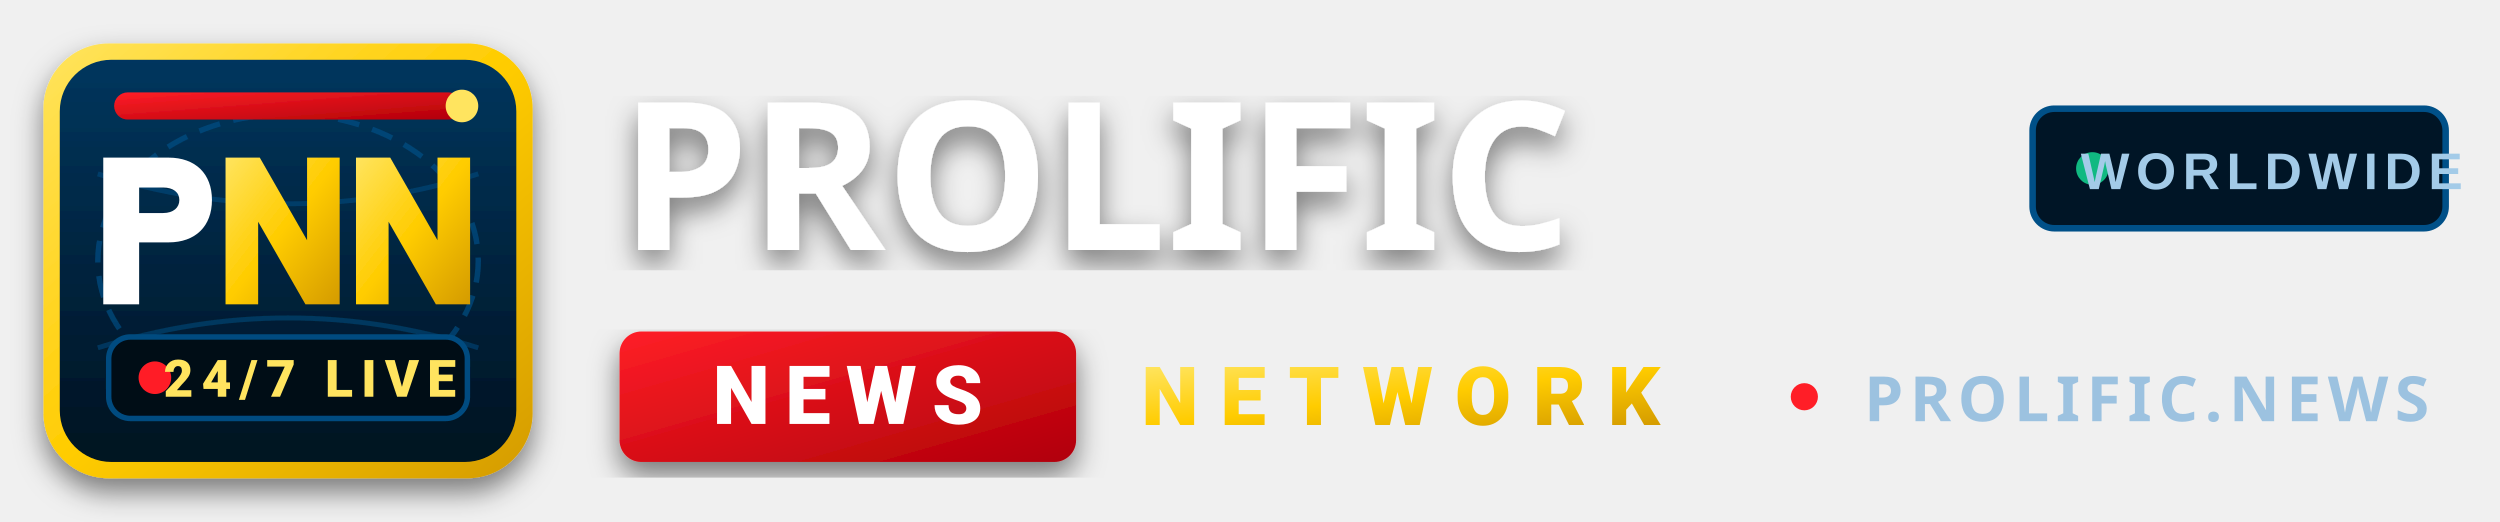
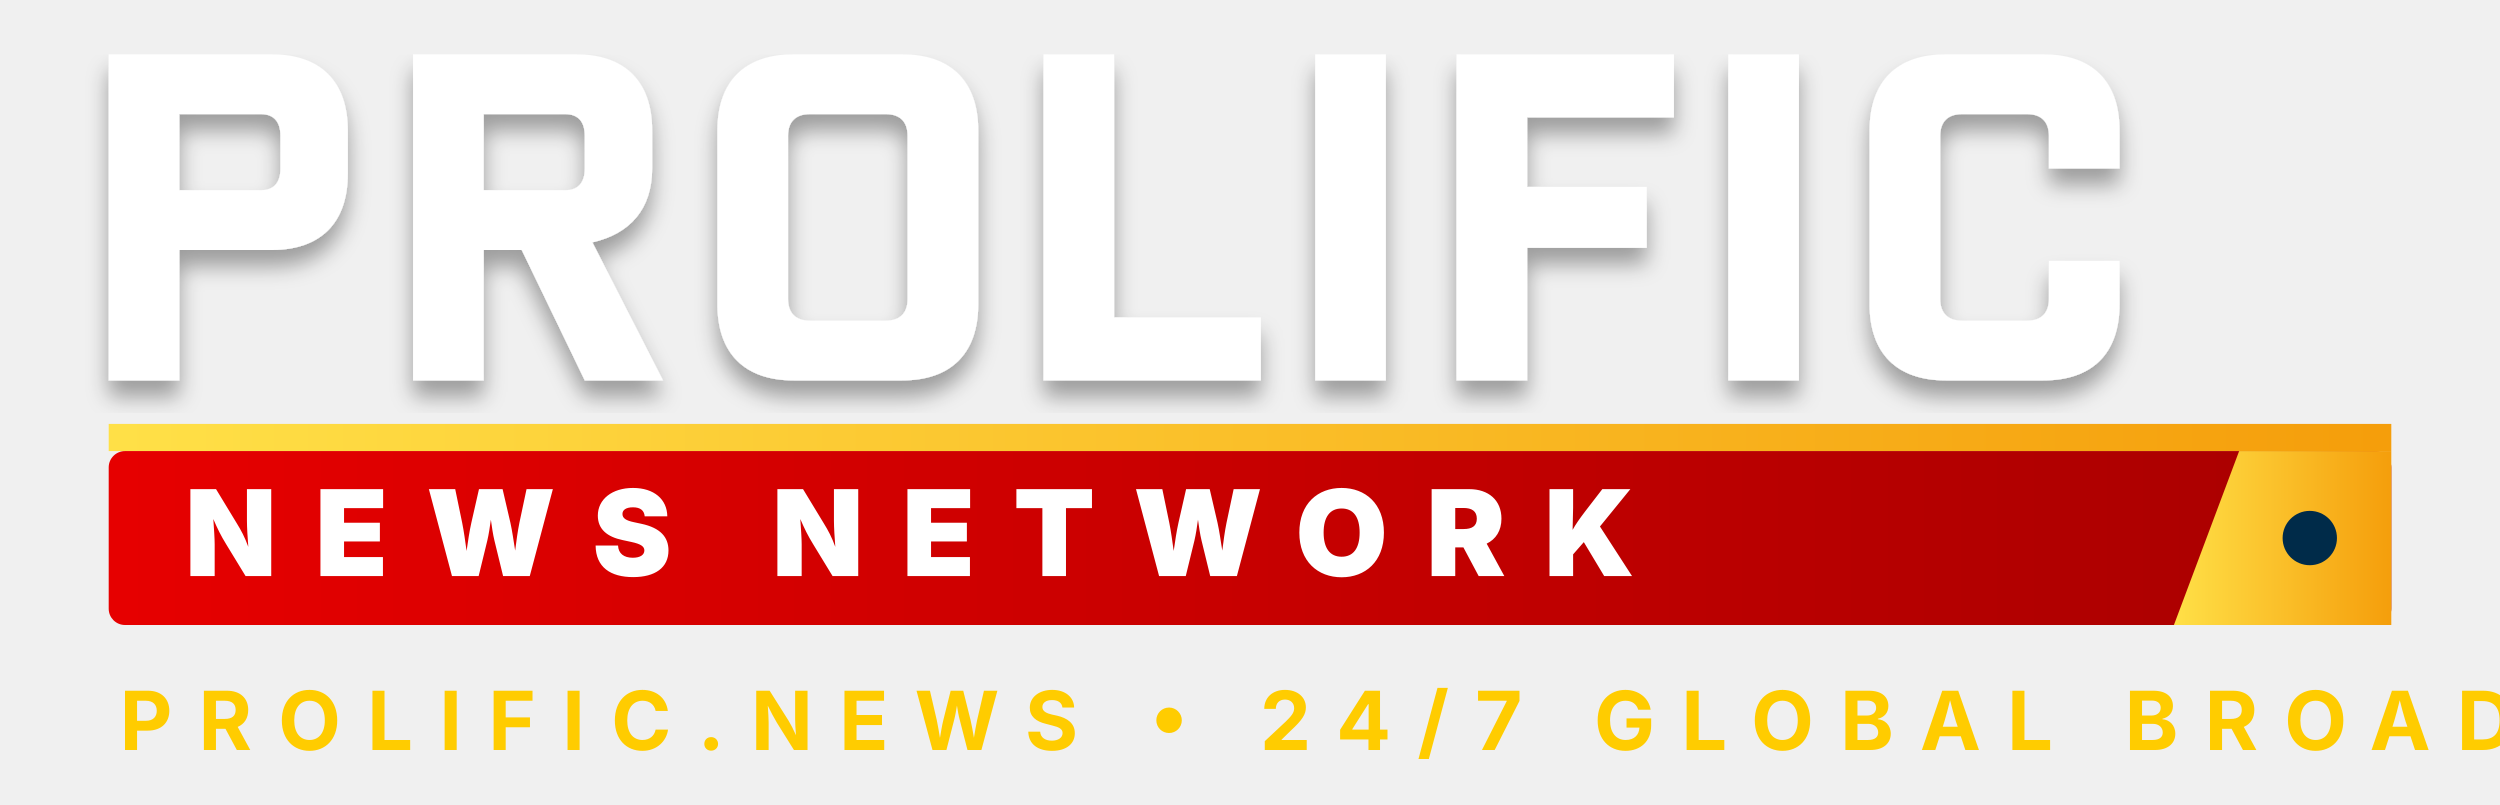
- <svg xmlns="http://www.w3.org/2000/svg" viewBox="0 0 460 96" width="460" height="96" role="img" aria-label="PNN - Prolific News Network - 24/7 Global Broadcast">
+ <svg xmlns="http://www.w3.org/2000/svg" viewBox="0 0 230 74" fill="none">
  <defs>
-     <linearGradient id="pnnGoldFull" x1="0%" y1="0%" x2="100%" y2="100%">
-       <stop offset="0%" stop-color="#FFE45E" />
-       <stop offset="50%" stop-color="#FFCC00" />
-       <stop offset="100%" stop-color="#D49B00" />
+     <linearGradient id="crimsonBarFull" x1="0%" y1="0%" x2="100%" y2="0%">
+       <stop offset="0%" stop-color="#E60000" />
+       <stop offset="100%" stop-color="#A80000" />
    </linearGradient>
-     <linearGradient id="pnnCrimsonFull" x1="0%" y1="0%" x2="100%" y2="100%">
-       <stop offset="0%" stop-color="#FF1E27" />
-       <stop offset="100%" stop-color="#B00008" />
+     <linearGradient id="goldBarFull" x1="0%" y1="0%" x2="100%" y2="0%">
+       <stop offset="0%" stop-color="#FFE047" />
+       <stop offset="100%" stop-color="#F59E0B" />
    </linearGradient>
-     <linearGradient id="pnnNavyFull" x1="0%" y1="0%" x2="0%" y2="100%">
-       <stop offset="0%" stop-color="#00365E" />
-       <stop offset="100%" stop-color="#001220" />
-     </linearGradient>
-     <filter id="pnnDropFull" x="-12%" y="-12%" width="124%" height="124%">
-       <feDropShadow dx="0" dy="2.5" stdDeviation="2.5" flood-color="#000000" flood-opacity="0.5" />
+     <filter id="textGlowFull" x="-5%" y="-5%" width="110%" height="115%">
+       <feDropShadow dx="0" dy="1.5" stdDeviation="1" flood-color="#000000" flood-opacity="0.35" />
    </filter>
  </defs>
-   <g transform="translate(8, 8)" filter="url(#pnnDropFull)">
-     <rect x="0" y="0" width="90" height="80" rx="12" fill="url(#pnnGoldFull)" />
-     <rect x="3" y="3" width="84" height="74" rx="9.5" fill="url(#pnnNavyFull)" />
-     <ellipse cx="45" cy="40" rx="35" ry="27" fill="none" stroke="#005088" stroke-width="1" stroke-dasharray="4 2.5" opacity="0.65" />
-     <path d="M 10 24 Q 45 35 80 24" fill="none" stroke="#005088" stroke-width="0.9" opacity="0.5" />
-     <path d="M 10 56 Q 45 45 80 56" fill="none" stroke="#005088" stroke-width="0.9" opacity="0.5" />
-     <rect x="13" y="9" width="64" height="5" rx="2.5" fill="url(#pnnCrimsonFull)" />
-     <circle cx="77" cy="11.5" r="3" fill="#FFE45E" />
-     <path d="M 11 21 H 23 C 28 21 31 24 31 28.8 C 31 33.6 28 36.6 23 36.6 H 17.6 V 48 H 11 V 21 Z M 17.6 26.5 V 31.2 H 22 C 23.9 31.2 25 30.2 25 28.8 C 25 27.4 23.9 26.5 22 26.5 H 17.6 Z" fill="#FFFFFF" />
-     <path d="M 33.5 21 H 39.8 L 48.5 36.2 V 21 H 54.5 V 48 H 48.2 L 39.5 32.8 V 48 H 33.5 V 21 Z" fill="url(#pnnGoldFull)" />
-     <path d="M 57.5 21 H 63.8 L 72.5 36.2 V 21 H 78.5 V 48 H 72.2 L 63.5 32.8 V 48 H 57.5 V 21 Z" fill="url(#pnnGoldFull)" />
-     <rect x="12" y="54" width="66" height="15" rx="4" fill="#000D18" stroke="#004C80" stroke-width="1" />
-     <circle cx="20.5" cy="61.5" r="3" fill="#FF1E27" />
-     <text x="49" y="65" font-family="system-ui, -apple-system, 'Segoe UI', Roboto, Arial, sans-serif" font-weight="900" font-size="9.5" letter-spacing="1.5" fill="#FFE45E" text-anchor="middle">24/7 LIVE</text>
+   <g fill="#FFFFFF" fill-rule="evenodd" filter="url(#textGlowFull)">
+     <path d="M10 5 H25 C29.5 5 32 7.5 32 12 V16 C32 20.5 29.5 23 25 23 H16.5 V35 H10 Z M16.5 10.5 V17.5 H24 C25.2 17.5 25.8 16.8 25.8 15.5 V12.5 C25.8 11.2 25.2 10.5 24 10.5 Z" />
+     <path d="M38 5 H53 C57.5 5 60 7.5 60 12 V15.5 C60 19.2 58 21.5 54.5 22.3 L61 35 H53.8 L48 23 H44.5 V35 H38 Z M44.5 10.5 V17.5 H52 C53.2 17.5 53.8 16.8 53.8 15.5 V12.5 C53.8 11.2 53.2 10.5 52 10.5 Z" />
+     <path d="M73 5 H83 C87.5 5 90 7.5 90 12 V28 C90 32.5 87.5 35 83 35 H73 C68.5 35 66 32.5 66 28 V12 C66 7.5 68.5 5 73 5 Z M72.5 12.5 V27.5 C72.5 28.8 73.2 29.5 74.5 29.5 H81.5 C82.8 29.5 83.5 28.8 83.5 27.5 V12.5 C83.5 11.2 82.8 10.5 81.5 10.5 H74.5 C73.2 10.5 72.5 11.2 72.5 12.5 Z" />
+     <path d="M96 5 H102.5 V29.2 H116 V35 H96 Z" />
+     <path d="M121 5 H127.5 V35 H121 Z" />
+     <path d="M134 5 H154 V10.8 H140.5 V17.2 H151.5 V22.8 H140.5 V35 H134 Z" />
+     <path d="M159 5 H165.5 V35 H159 Z" />
+     <path d="M179 5 H188 C192.5 5 195 7.5 195 12 V15.5 H188.5 V12.5 C188.5 11.2 187.8 10.5 186.5 10.5 H180.5 C179.2 10.5 178.5 11.2 178.5 12.5 V27.5 C178.5 28.8 179.2 29.5 180.5 29.5 H186.5 C187.8 29.5 188.5 28.8 188.5 27.5 V24 H195 V28 C195 32.5 192.5 35 188 35 H179 C174.5 35 172 32.5 172 28 V12 C172 7.5 174.5 5 179 5 Z" />
  </g>
-   <text x="114" y="46" textLength="250" lengthAdjust="spacing" font-family="'Oswald', 'Arial Black', 'Segoe UI', Impact, system-ui, sans-serif" font-weight="900" font-size="38" fill="#FFFFFF" filter="url(#pnnDropFull)">PROLIFIC</text>
-   <g transform="translate(374, 20)">
-     <rect x="0" y="0" width="76" height="22" rx="4" fill="#001526" stroke="#005088" stroke-width="1.2" />
-     <circle cx="11" cy="11" r="3" fill="#10B981" />
-     <text x="44" y="14.8" font-family="system-ui, -apple-system, 'Segoe UI', Arial, sans-serif" font-weight="800" font-size="9.5" letter-spacing="1.2" fill="#A3CBE8" text-anchor="middle">WORLDWIDE</text>
-   </g>
-   <line x1="114" y1="54.5" x2="450" y2="54.5" stroke="url(#pnnGoldFull)" stroke-width="1.5" opacity="0.8" />
-   <g transform="translate(114, 61)">
-     <rect x="0" y="0" width="84" height="24" rx="4" fill="url(#pnnCrimsonFull)" filter="url(#pnnDropFull)" />
-     <text x="42" y="17" font-family="system-ui, -apple-system, 'Segoe UI', Roboto, Arial, sans-serif" font-weight="900" font-size="15" letter-spacing="2.8" fill="#FFFFFF" text-anchor="middle">NEWS</text>
-     <text x="96" y="17.2" font-family="system-ui, -apple-system, 'Segoe UI', Roboto, Arial, sans-serif" font-weight="900" font-size="15" letter-spacing="4" fill="url(#pnnGoldFull)">NETWORK</text>
-     <circle cx="218" cy="12" r="2.5" fill="#FF1E27" />
-     <text x="229" y="16.5" font-family="ui-monospace, 'Cascadia Code', 'Segoe UI', monospace, sans-serif" font-weight="800" font-size="11.5" letter-spacing="1.2" fill="#9CC2E0">PROLIFIC.NEWS</text>
-   </g>
+   <rect x="10" y="39" width="210" height="2.5" fill="url(#goldBarFull)" />
+   <rect x="10" y="41.5" width="210" height="16" rx="1.5" fill="url(#crimsonBarFull)" />
+   <polygon points="206,41.5 220,41.5 220,57.5 200,57.5" fill="url(#goldBarFull)" />
+   <circle cx="212.5" cy="49.5" r="2.5" fill="#002B49" />
+   <text x="17" y="53" fill="#FFFFFF" font-family="'Inter', 'Segoe UI', 'Helvetica Neue', Arial, sans-serif" font-weight="900" font-size="11" letter-spacing="3.5" textLength="174" lengthAdjust="spacing">NEWS NETWORK</text>
+   <text x="11" y="69" fill="#FFCC00" font-family="'Inter', 'Segoe UI', Arial, sans-serif" font-weight="700" font-size="7.5" letter-spacing="2.4">PROLIFIC.NEWS • 24/7 GLOBAL BROADCAST</text>
</svg>
